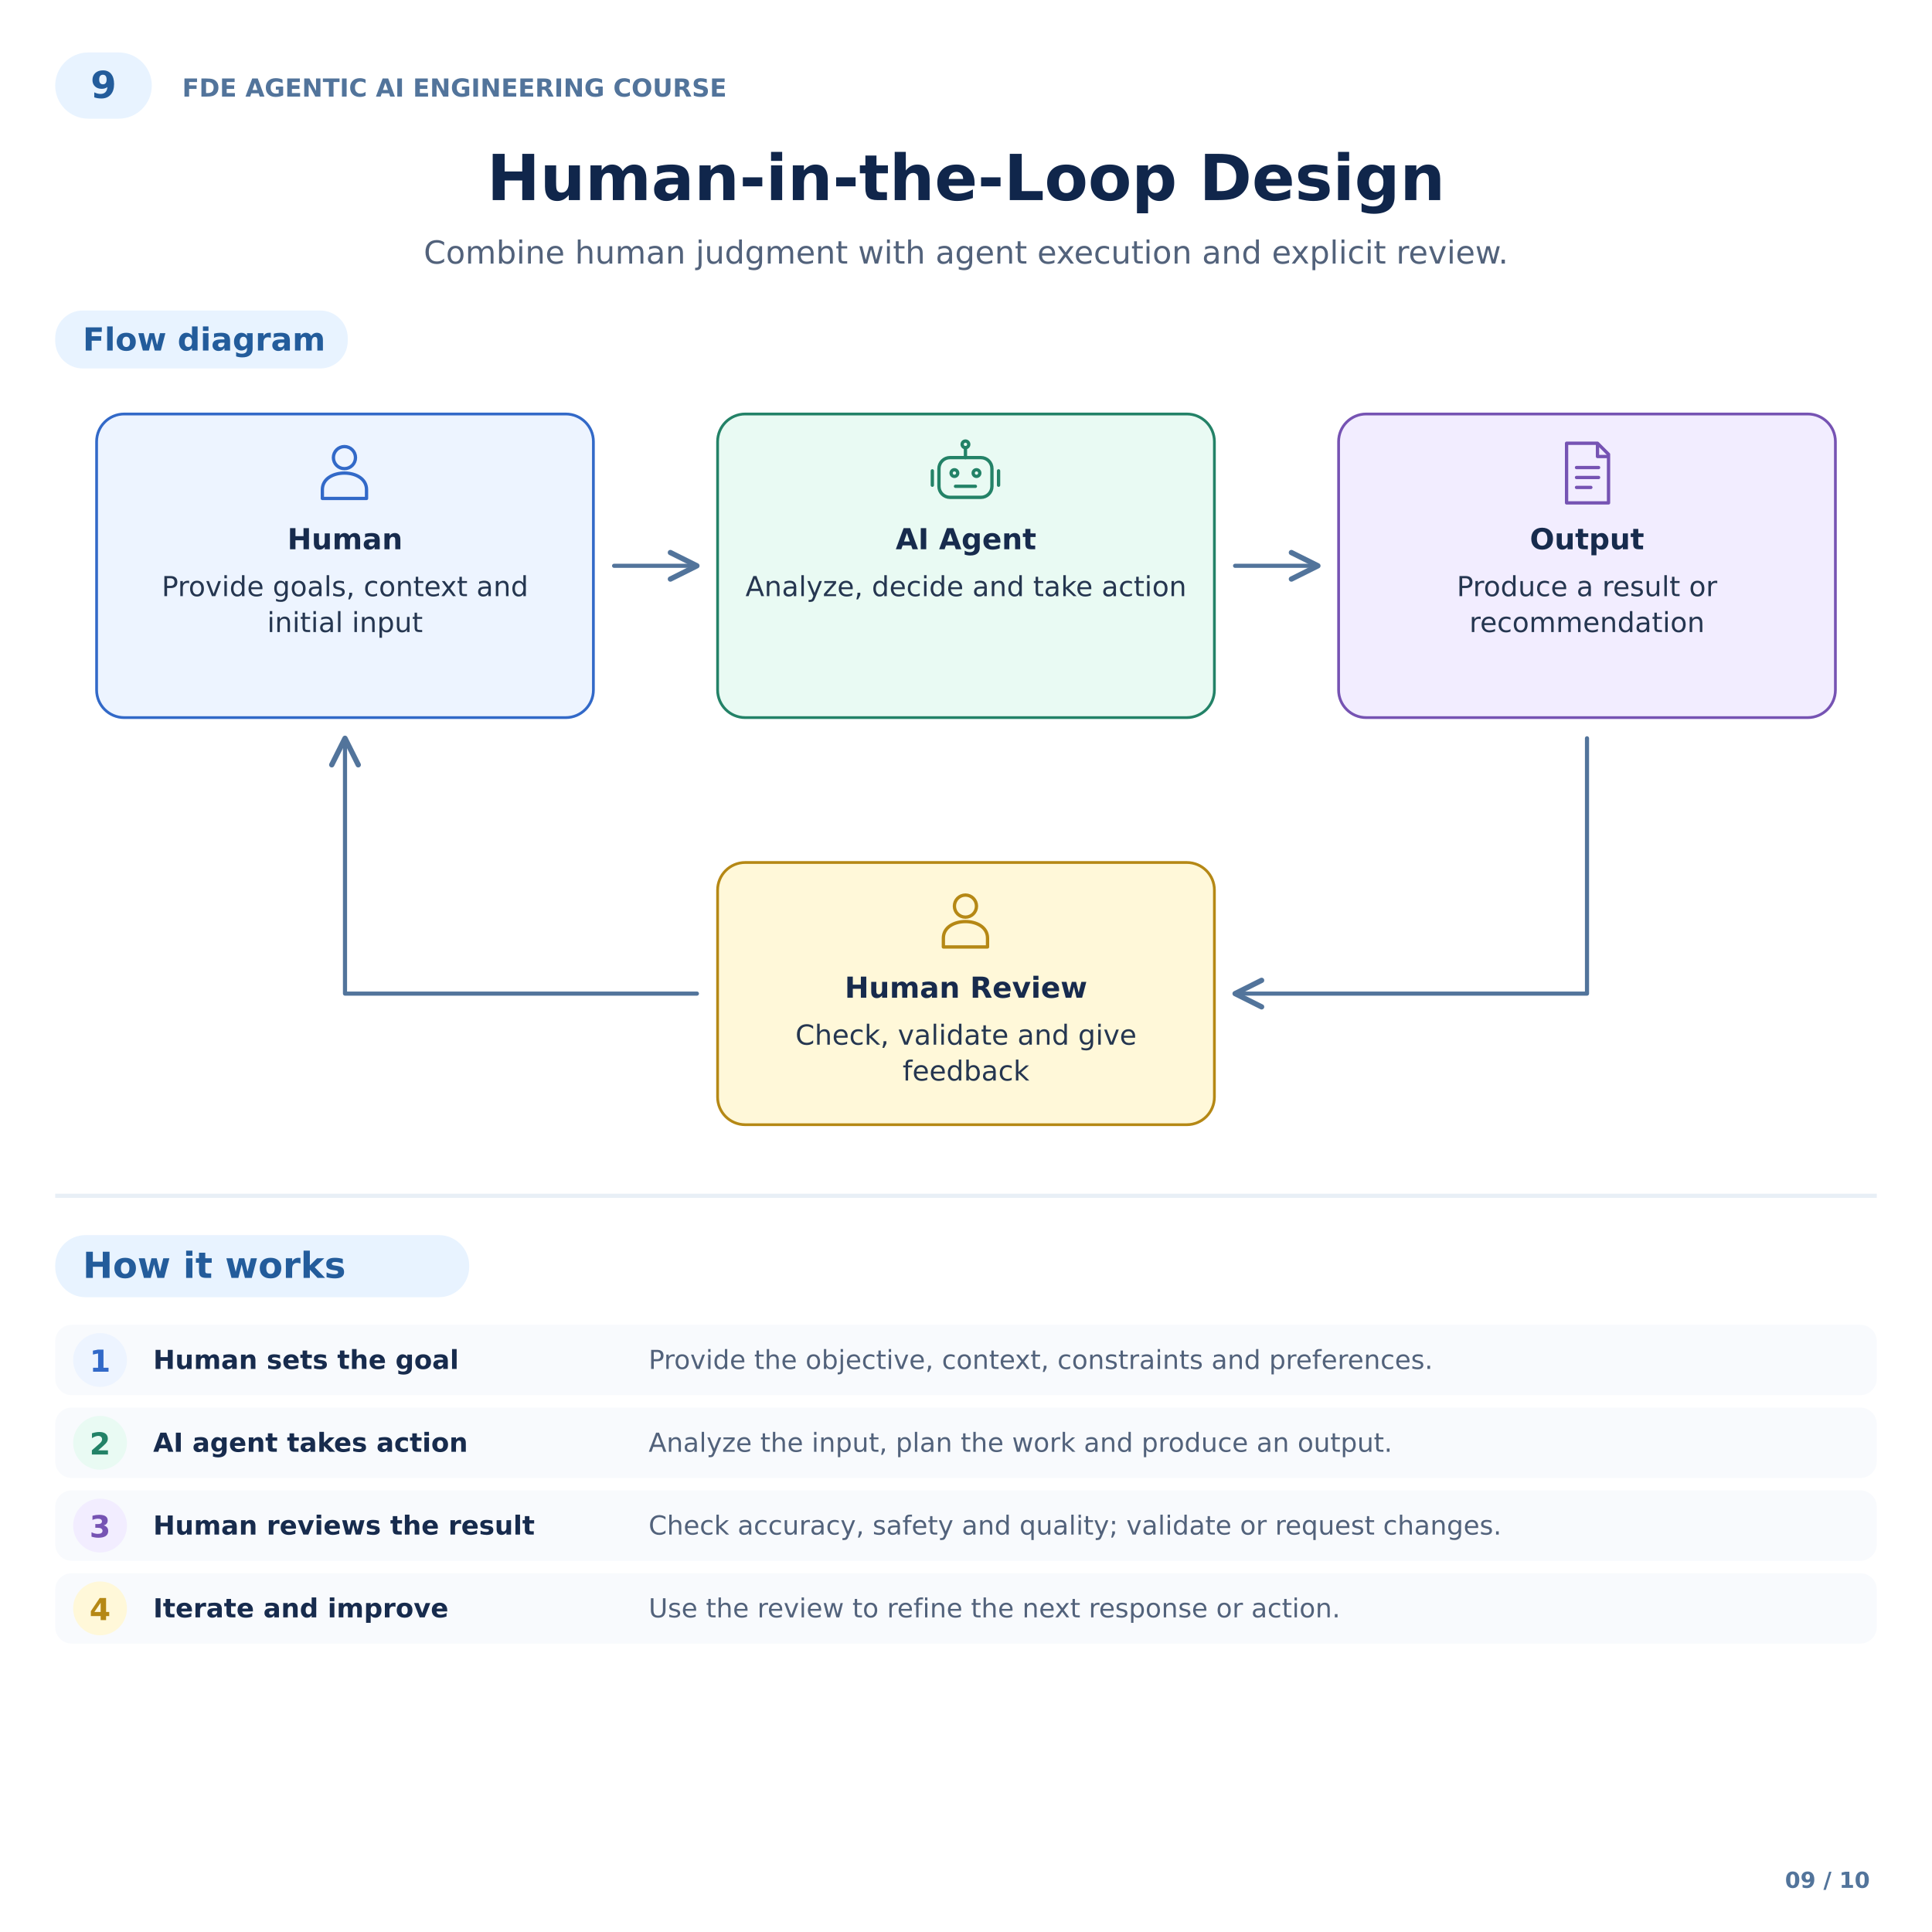
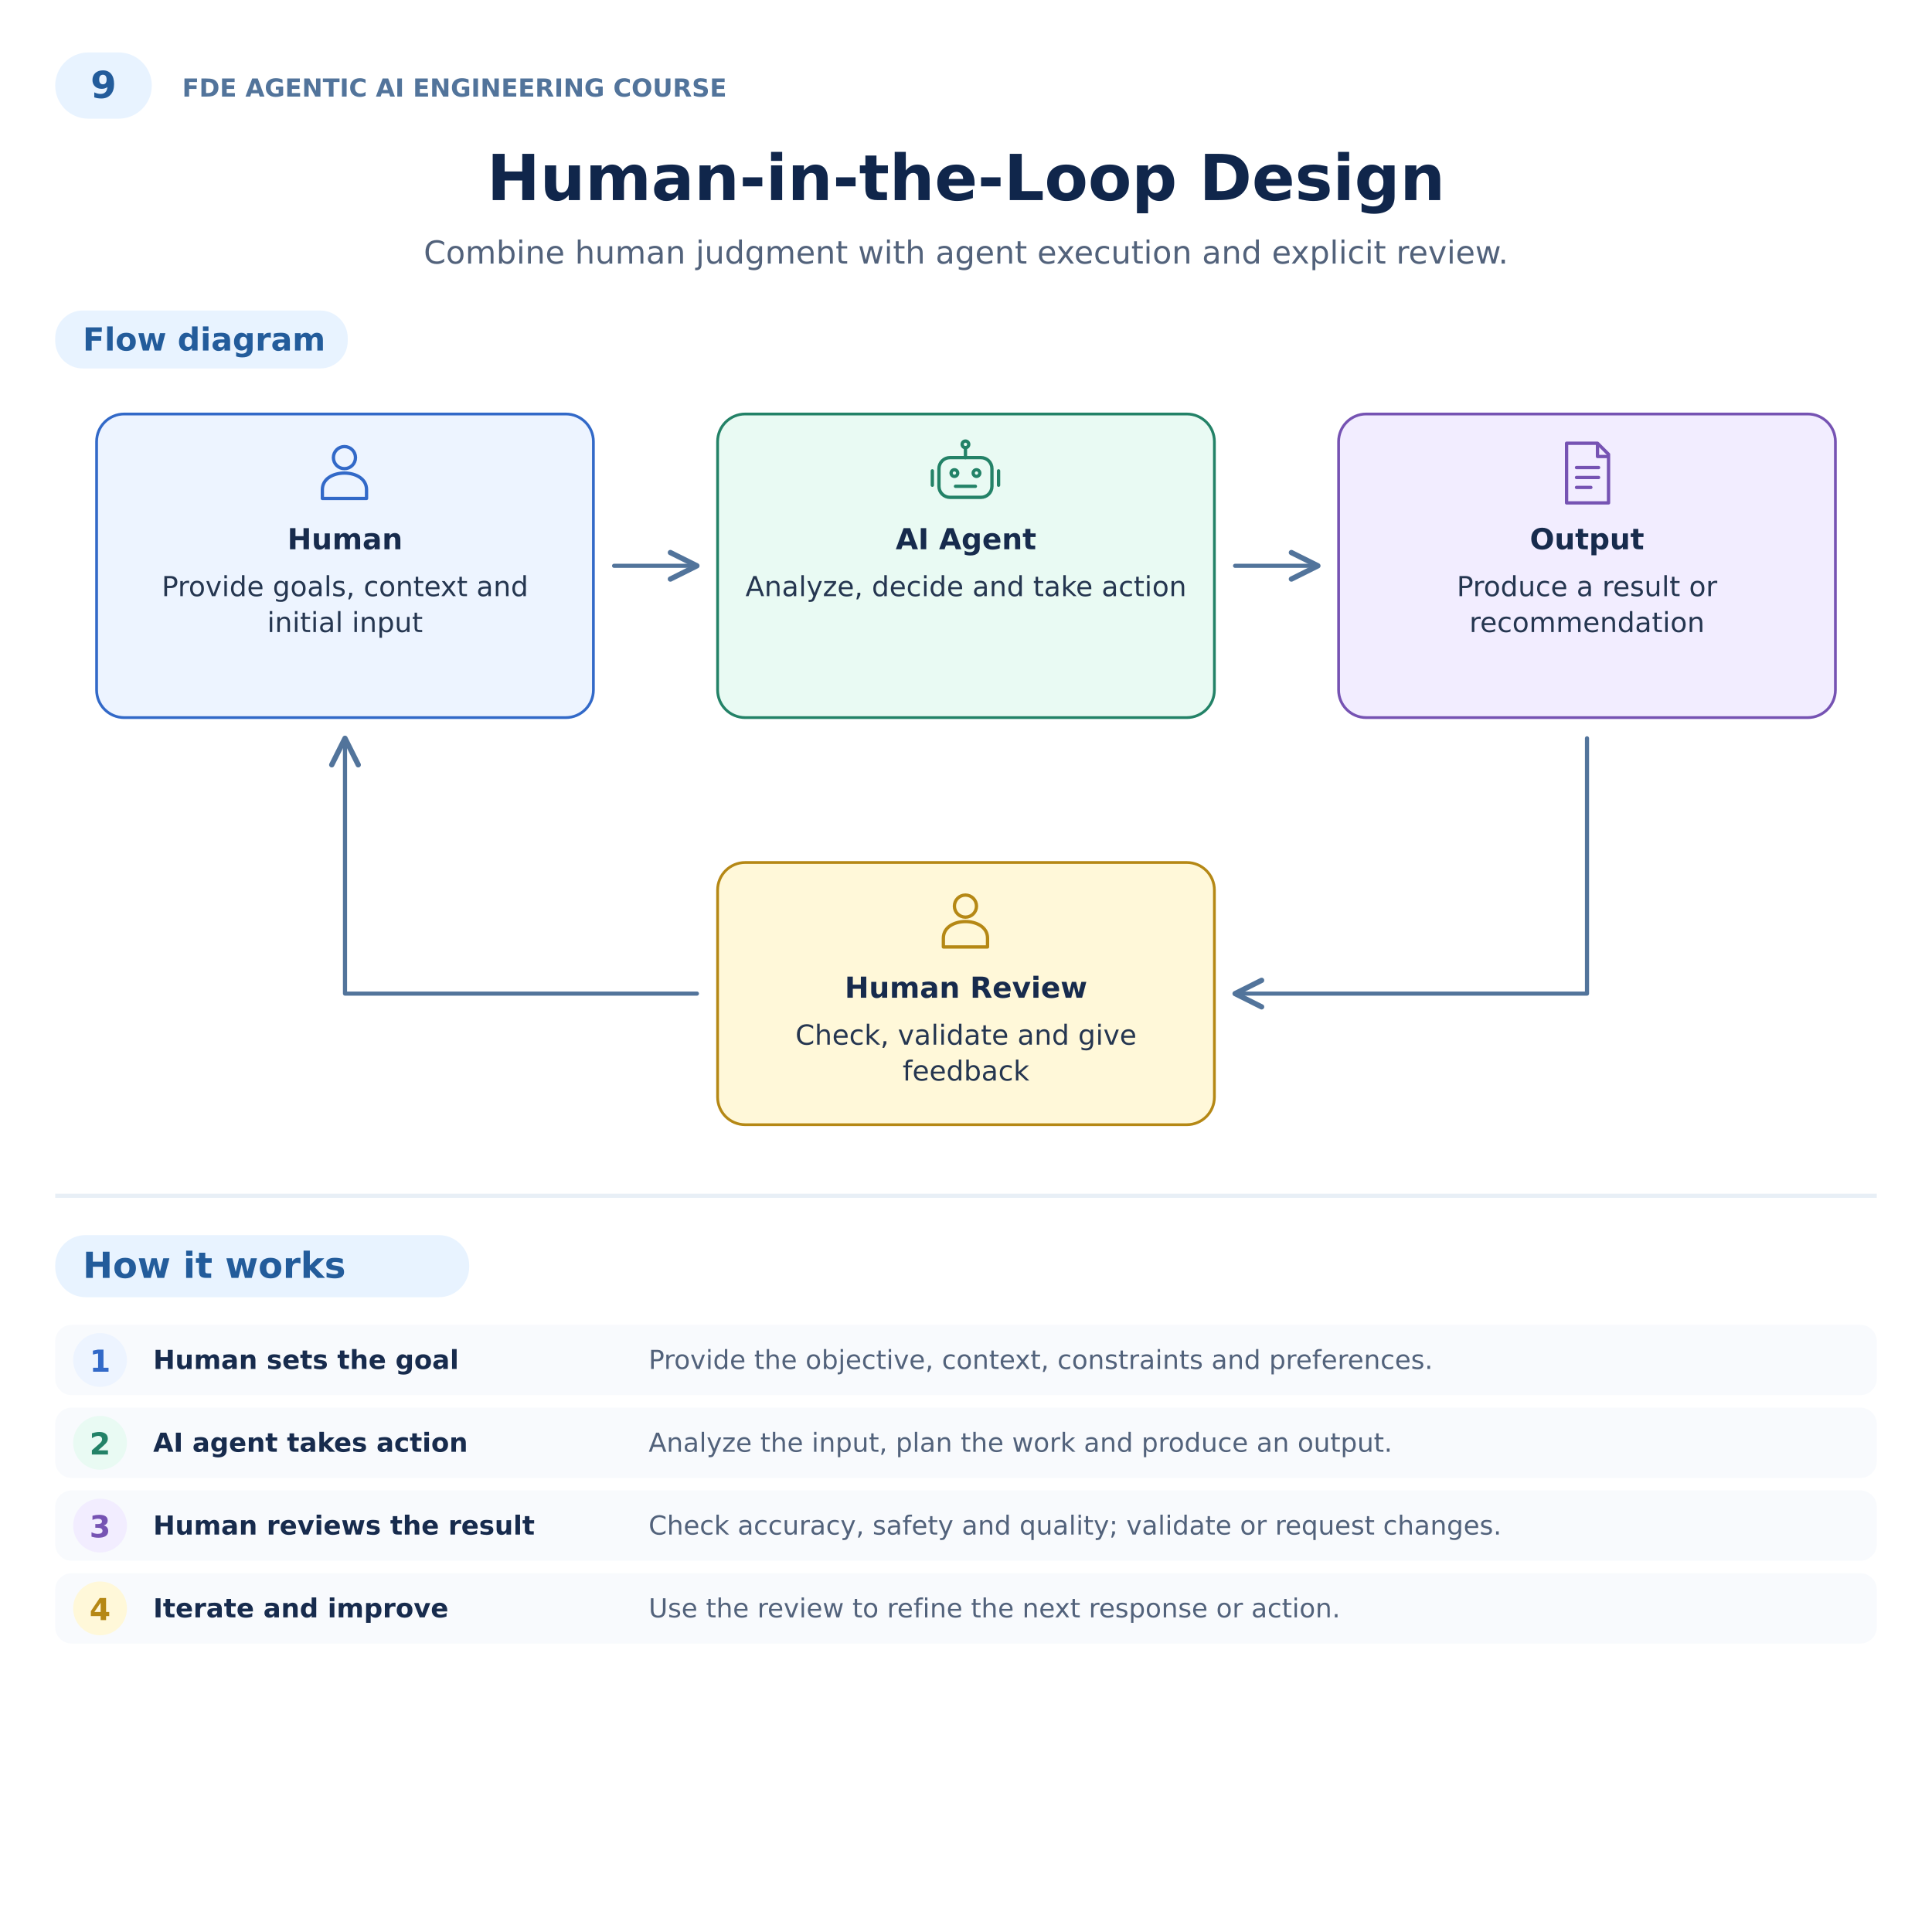
<svg xmlns="http://www.w3.org/2000/svg" width="1400" height="1400" viewBox="0 0 1400 1400" role="img" aria-labelledby="title desc">
  <defs>
    <marker id="arrow" viewBox="0 0 10 10" refX="9" refY="5" markerWidth="8" markerHeight="8" orient="auto-start-reverse">
      <path d="M1 1 9 5 1 9" fill="none" stroke="#52749b" stroke-width="1.6" stroke-linecap="round" stroke-linejoin="round" />
    </marker>
  </defs>
  <g font-family="DejaVu Sans,Arial,sans-serif">
    <rect x="0" y="0" width="1400" height="1400" rx="0" fill="#ffffff" stroke="none" stroke-width="2" />
    <rect x="40" y="38" width="70" height="48" rx="24" fill="#e8f3ff" stroke="none" stroke-width="2" />
    <text x="75" y="71" font-size="27" font-weight="700" fill="#235c9b" text-anchor="middle">9</text>
    <text x="132" y="70" font-size="18" font-weight="700" fill="#52749b" text-anchor="start">FDE AGENTIC AI ENGINEERING COURSE</text>
    <text x="700" y="145" font-size="46" font-weight="700" fill="#10264b" text-anchor="middle">Human-in-the-Loop Design</text>
    <text x="700" y="191" font-size="23" font-weight="400" fill="#52627b" text-anchor="middle">Combine human judgment with agent execution and explicit review.</text>
    <rect x="40" y="225" width="212" height="42" rx="20" fill="#e8f3ff" stroke="none" stroke-width="2" />
    <text x="60" y="254" font-size="23" font-weight="700" fill="#235c9b" text-anchor="start">Flow diagram</text>
    <rect x="70" y="300" width="360" height="220" rx="20" fill="#edf4ff" stroke="#3269c8" stroke-width="2" />
    <g transform="translate(224.0,318) scale(0.8)" fill="none" stroke="#3269c8" stroke-width="3" stroke-linecap="round" stroke-linejoin="round">
      <circle cx="32" cy="17" r="10" />
      <path d="M12 54v-8c0-20 40-20 40 0v8Z" />
    </g>
    <text x="250.0" y="398" font-size="21" font-weight="700" fill="#172b4d" text-anchor="middle">Human</text>
    <text x="250.0" y="432" font-size="20" font-weight="400" fill="#253650" text-anchor="middle">Provide goals, context and</text>
    <text x="250.0" y="458" font-size="20" font-weight="400" fill="#253650" text-anchor="middle">initial input</text>
    <rect x="520" y="300" width="360" height="220" rx="20" fill="#e9faf3" stroke="#238267" stroke-width="2" />
    <g transform="translate(674.0,318) scale(0.8)" fill="none" stroke="#238267" stroke-width="3" stroke-linecap="round" stroke-linejoin="round">
      <rect x="8" y="17" width="48" height="36" rx="10" />
      <path d="M32 17V8M2 29v13M62 29v13M23 43h18" />
      <circle cx="32" cy="5" r="3" />
      <circle cx="22" cy="31" r="3" />
      <circle cx="42" cy="31" r="3" />
    </g>
    <text x="700.0" y="398" font-size="21" font-weight="700" fill="#172b4d" text-anchor="middle">AI Agent</text>
    <text x="700.0" y="432" font-size="20" font-weight="400" fill="#253650" text-anchor="middle">Analyze, decide and take action</text>
    <rect x="970" y="300" width="360" height="220" rx="20" fill="#f2edff" stroke="#7653b3" stroke-width="2" />
    <g transform="translate(1124.0,318) scale(0.8)" fill="none" stroke="#7653b3" stroke-width="3" stroke-linecap="round" stroke-linejoin="round">
      <path d="M14 4h28l10 10v44H14Z M42 4v12h10 M23 26h20 M23 35h20 M23 44h13" />
    </g>
    <text x="1150.0" y="398" font-size="21" font-weight="700" fill="#172b4d" text-anchor="middle">Output</text>
    <text x="1150.0" y="432" font-size="20" font-weight="400" fill="#253650" text-anchor="middle">Produce a result or</text>
    <text x="1150.0" y="458" font-size="20" font-weight="400" fill="#253650" text-anchor="middle">recommendation</text>
    <path d="M445 410H505" fill="none" stroke="#52749b" stroke-width="3" stroke-linecap="round" stroke-linejoin="round" marker-end="url(#arrow)" />
    <path d="M895 410H955" fill="none" stroke="#52749b" stroke-width="3" stroke-linecap="round" stroke-linejoin="round" marker-end="url(#arrow)" />
    <rect x="520" y="625" width="360" height="190" rx="20" fill="#fff8d9" stroke="#b58815" stroke-width="2" />
    <g transform="translate(674.0,643) scale(0.8)" fill="none" stroke="#b58815" stroke-width="3" stroke-linecap="round" stroke-linejoin="round">
      <circle cx="32" cy="17" r="10" />
      <path d="M12 54v-8c0-20 40-20 40 0v8Z" />
    </g>
    <text x="700.0" y="723" font-size="21" font-weight="700" fill="#172b4d" text-anchor="middle">Human Review</text>
    <text x="700.0" y="757" font-size="20" font-weight="400" fill="#253650" text-anchor="middle">Check, validate and give</text>
    <text x="700.0" y="783" font-size="20" font-weight="400" fill="#253650" text-anchor="middle">feedback</text>
    <path d="M1150 535V720H895" fill="none" stroke="#52749b" stroke-width="3" stroke-linecap="round" stroke-linejoin="round" marker-end="url(#arrow)" />
    <path d="M505 720H250V535" fill="none" stroke="#52749b" stroke-width="3" stroke-linecap="round" stroke-linejoin="round" marker-end="url(#arrow)" />
    <rect x="40" y="865" width="1320" height="3" rx="0" fill="#e8eff6" stroke="none" stroke-width="2" />
    <rect x="40" y="895" width="300" height="45" rx="22" fill="#e8f3ff" stroke="none" stroke-width="2" />
    <text x="60" y="926" font-size="26" font-weight="700" fill="#235c9b" text-anchor="start">How it works</text>
    <rect x="40" y="960" width="1320" height="51" rx="12" fill="#f8fafd" stroke="none" stroke-width="2" />
    <rect x="53" y="966" width="39" height="39" rx="20" fill="#edf4ff" stroke="none" stroke-width="2" />
    <text x="72.5" y="994" font-size="22" font-weight="700" fill="#3269c8" text-anchor="middle">1</text>
    <text x="111" y="992" font-size="19" font-weight="700" fill="#172b4d" text-anchor="start">Human sets the goal</text>
    <text x="470" y="992" font-size="19" font-weight="400" fill="#52627b" text-anchor="start">Provide the objective, context, constraints and preferences.</text>
    <rect x="40" y="1020" width="1320" height="51" rx="12" fill="#f8fafd" stroke="none" stroke-width="2" />
    <rect x="53" y="1026" width="39" height="39" rx="20" fill="#e9faf3" stroke="none" stroke-width="2" />
    <text x="72.5" y="1054" font-size="22" font-weight="700" fill="#238267" text-anchor="middle">2</text>
    <text x="111" y="1052" font-size="19" font-weight="700" fill="#172b4d" text-anchor="start">AI agent takes action</text>
    <text x="470" y="1052" font-size="19" font-weight="400" fill="#52627b" text-anchor="start">Analyze the input, plan the work and produce an output.</text>
    <rect x="40" y="1080" width="1320" height="51" rx="12" fill="#f8fafd" stroke="none" stroke-width="2" />
    <rect x="53" y="1086" width="39" height="39" rx="20" fill="#f2edff" stroke="none" stroke-width="2" />
    <text x="72.5" y="1114" font-size="22" font-weight="700" fill="#7653b3" text-anchor="middle">3</text>
    <text x="111" y="1112" font-size="19" font-weight="700" fill="#172b4d" text-anchor="start">Human reviews the result</text>
    <text x="470" y="1112" font-size="19" font-weight="400" fill="#52627b" text-anchor="start">Check accuracy, safety and quality; validate or request changes.</text>
    <rect x="40" y="1140" width="1320" height="51" rx="12" fill="#f8fafd" stroke="none" stroke-width="2" />
    <rect x="53" y="1146" width="39" height="39" rx="20" fill="#fff8d9" stroke="none" stroke-width="2" />
    <text x="72.5" y="1174" font-size="22" font-weight="700" fill="#b58815" text-anchor="middle">4</text>
    <text x="111" y="1172" font-size="19" font-weight="700" fill="#172b4d" text-anchor="start">Iterate and improve</text>
    <text x="470" y="1172" font-size="19" font-weight="400" fill="#52627b" text-anchor="start">Use the review to refine the next response or action.</text>
-     <text x="1355" y="1368" font-size="16" font-weight="700" fill="#52749b" text-anchor="end">09 / 10</text>
  </g>
</svg>
